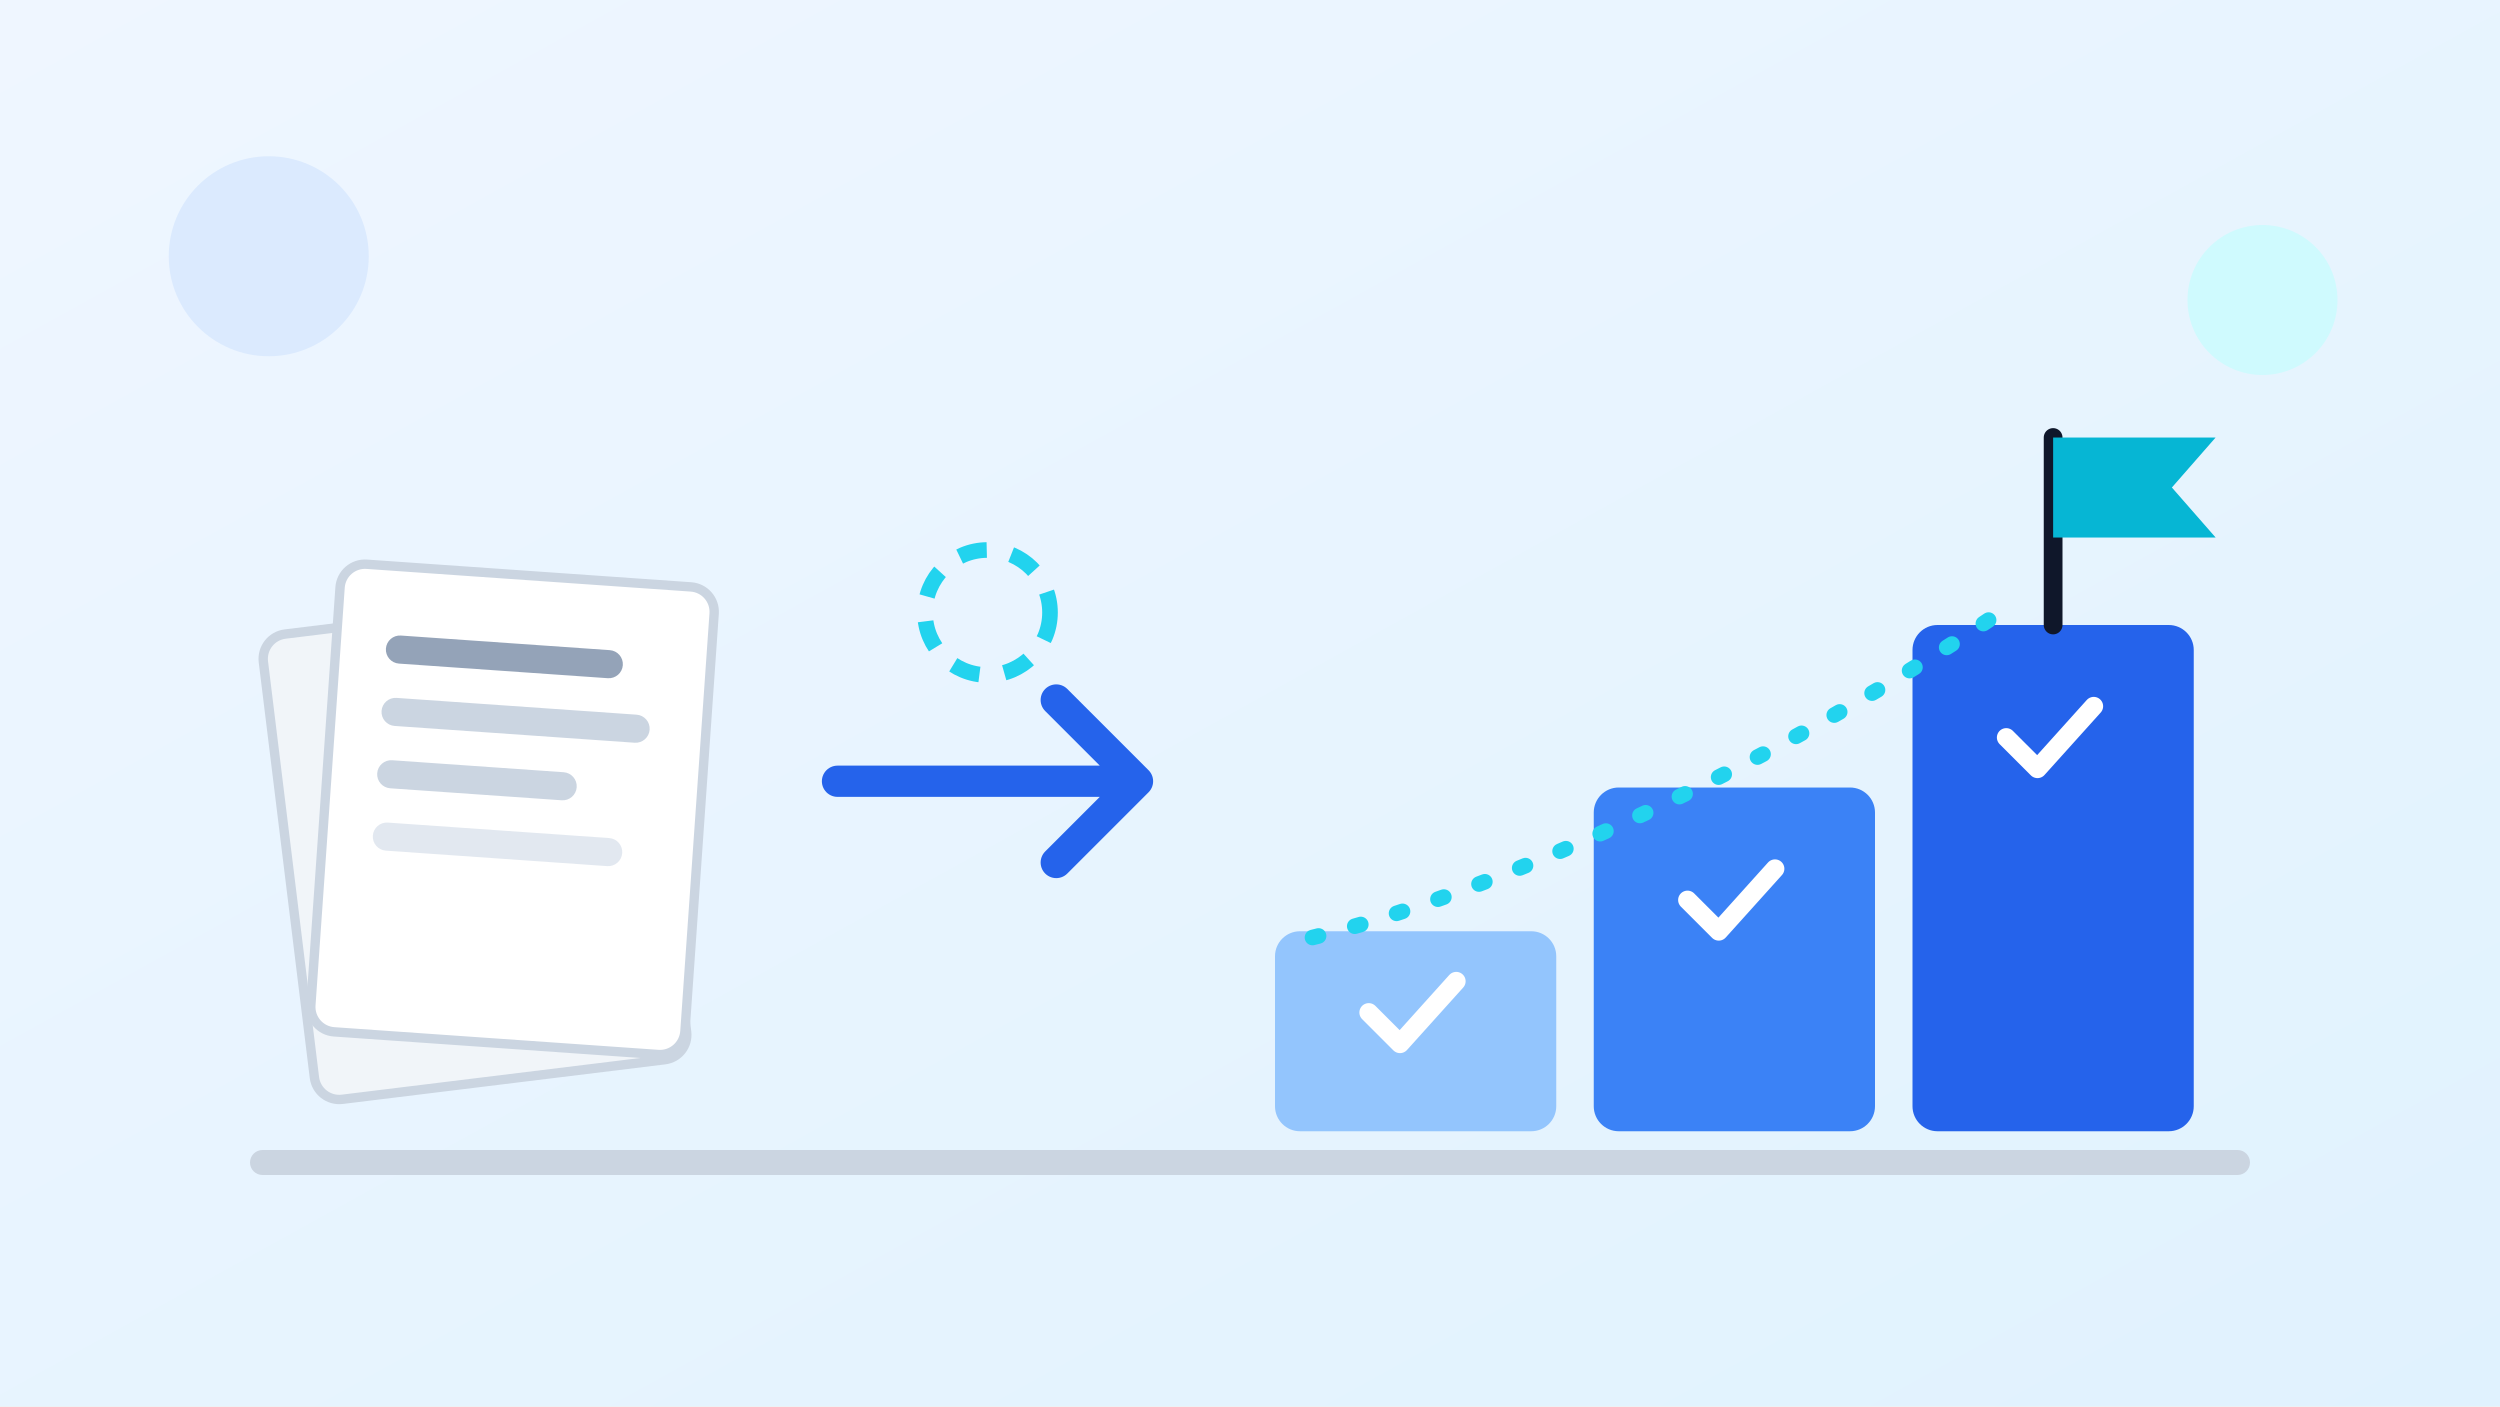
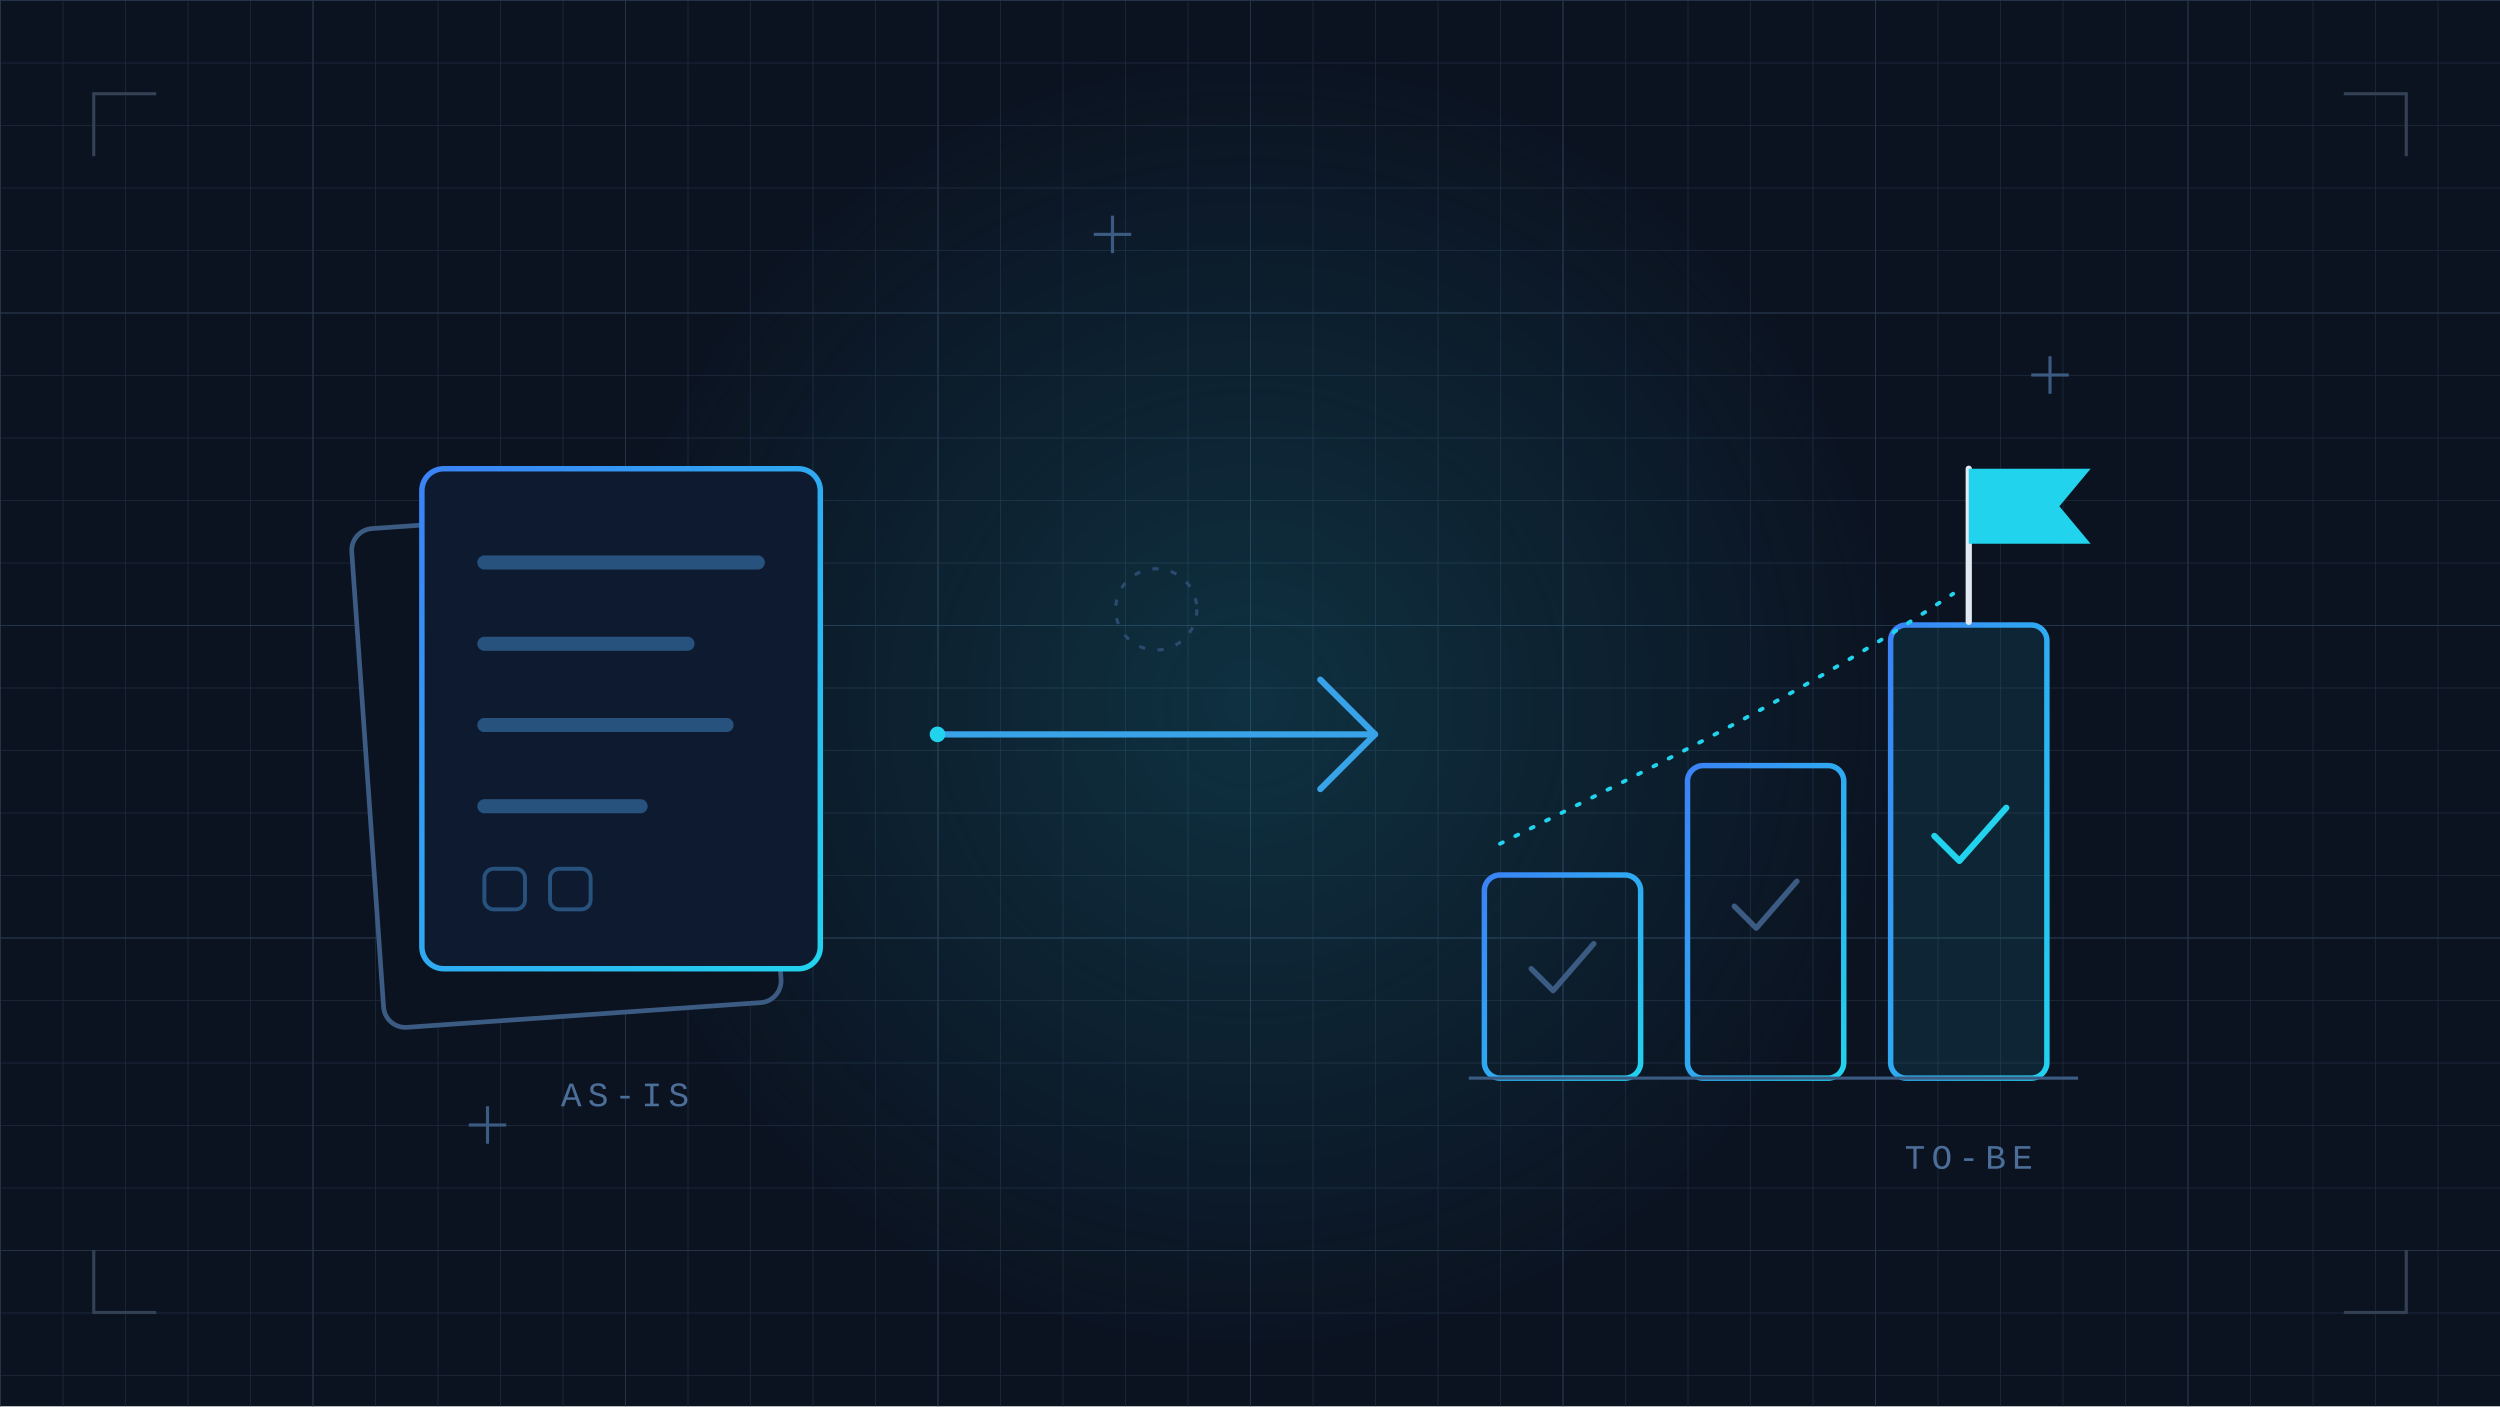
- <svg xmlns="http://www.w3.org/2000/svg" viewBox="0 0 800 450" role="img" aria-label="DXコンサルティング">
+ <svg xmlns="http://www.w3.org/2000/svg" viewBox="0 0 1600 900" width="1600" height="900">
  <defs>
-     <linearGradient id="bgDX" x1="0" y1="0" x2="1" y2="1">
-       <stop offset="0" stop-color="#EFF6FF" />
-       <stop offset="1" stop-color="#E0F2FE" />
+     <linearGradient id="g" x1="0" y1="0" x2="1" y2="1">
+       <stop offset="0" stop-color="#3b82f6" />
+       <stop offset="1" stop-color="#22d3ee" />
    </linearGradient>
+     <radialGradient id="glow" cx="0.5" cy="0.5" r="0.5">
+       <stop offset="0" stop-color="#22d3ee" stop-opacity="0.16" />
+       <stop offset="1" stop-color="#22d3ee" stop-opacity="0" />
+     </radialGradient>
+     <pattern id="grid" width="40" height="40" patternUnits="userSpaceOnUse">
+       <path d="M40 0 H0 V40" fill="none" stroke="#1e293b" stroke-width="1" />
+     </pattern>
+     <pattern id="gridBold" width="200" height="200" patternUnits="userSpaceOnUse">
+       <path d="M200 0 H0 V200" fill="none" stroke="#28374d" stroke-width="1" />
+     </pattern>
  </defs>
-   <rect width="800" height="450" fill="url(#bgDX)" />
-   <circle cx="86" cy="82" r="32" fill="#DBEAFE" />
-   <circle cx="724" cy="96" r="24" fill="#CFFAFE" />
-   <g>
-     <rect x="92" y="196" width="120" height="150" rx="8" fill="#F1F5F9" stroke="#CBD5E1" stroke-width="3" transform="rotate(-7 152 271)" />
-     <rect x="104" y="184" width="120" height="150" rx="8" fill="#FFFFFF" stroke="#CBD5E1" stroke-width="3" transform="rotate(4 164 259)" />
-     <rect x="120" y="206" width="76" height="9" rx="4.5" fill="#94A3B8" transform="rotate(4 164 259)" />
-     <rect x="120" y="226" width="86" height="9" rx="4.5" fill="#CBD5E1" transform="rotate(4 164 259)" />
-     <rect x="120" y="246" width="64" height="9" rx="4.5" fill="#CBD5E1" transform="rotate(4 164 259)" />
-     <rect x="120" y="266" width="80" height="9" rx="4.5" fill="#E2E8F0" transform="rotate(4 164 259)" />
+   <rect width="1600" height="900" fill="#0b1220" />
+   <rect width="1600" height="900" fill="url(#grid)" />
+   <rect width="1600" height="900" fill="url(#gridBold)" />
+   <circle cx="800" cy="450" r="430" fill="url(#glow)" />
+   <g stroke="#334155" stroke-width="2" fill="none">
+     <path d="M60 100 V60 H100" />
+     <path d="M1500 60 H1540 V100" />
+     <path d="M1540 800 V840 H1500" />
+     <path d="M100 840 H60 V800" />
+   </g>
+   <g stroke="#3b5b83" stroke-width="2">
+     <path d="M700 150 h24 M712 138 v24" />
+     <path d="M300 720 h24 M312 708 v24" />
+     <path d="M1300 240 h24 M1312 228 v24" />
  </g>
  <g>
-     <path d="M268 250h96m0 0l-26-26m26 26l-26 26" fill="none" stroke="#2563EB" stroke-width="10" stroke-linecap="round" stroke-linejoin="round" />
-     <circle cx="316" cy="196" r="20" fill="none" stroke="#22D3EE" stroke-width="5" stroke-dasharray="9 8" />
+     <rect x="235" y="330" width="255" height="320" rx="14" fill="#0b1220" stroke="#3b5b83" stroke-width="3" transform="rotate(-4 362 490)" />
+     <rect x="270" y="300" width="255" height="320" rx="14" fill="#0e1a2f" stroke="url(#g)" stroke-width="3.5" />
+     <g stroke="#28527e" stroke-width="9" stroke-linecap="round">
+       <path d="M310 360 h175" />
+       <path d="M310 412 h130" />
+       <path d="M310 464 h155" />
+       <path d="M310 516 h100" />
+     </g>
+     <rect x="310" y="556" width="26" height="26" rx="6" fill="none" stroke="#28527e" stroke-width="2.5" />
+     <rect x="352" y="556" width="26" height="26" rx="6" fill="none" stroke="#28527e" stroke-width="2.5" />
+     <text x="400" y="708" font-family="'Consolas','Courier New',monospace" font-size="22" fill="#4c6f9a" text-anchor="middle" letter-spacing="4">AS-IS</text>
  </g>
-   <g>
-     <rect x="408" y="298" width="90" height="64" rx="8" fill="#93C5FD" />
-     <rect x="510" y="252" width="90" height="110" rx="8" fill="#3B82F6" />
-     <rect x="612" y="200" width="90" height="162" rx="8" fill="#2563EB" />
-     <path d="M438 324l10 10 18-20" fill="none" stroke="#FFFFFF" stroke-width="6" stroke-linecap="round" stroke-linejoin="round" />
-     <path d="M540 288l10 10 18-20" fill="none" stroke="#FFFFFF" stroke-width="6" stroke-linecap="round" stroke-linejoin="round" />
-     <path d="M642 236l10 10 18-20" fill="none" stroke="#FFFFFF" stroke-width="6" stroke-linecap="round" stroke-linejoin="round" />
-     <line x1="657" y1="200" x2="657" y2="140" stroke="#0F172A" stroke-width="6" stroke-linecap="round" />
-     <path d="M657 140h52l-14 16 14 16h-52z" fill="#06B6D4" />
+   <g fill="none" stroke="#38a3e8" stroke-width="4" stroke-linecap="round" stroke-linejoin="round">
+     <path d="M600 470 H880" />
+     <path d="M845 435 L880 470 L845 505" />
  </g>
-   <path d="M420 300C470 288 560 250 640 196" fill="none" stroke="#22D3EE" stroke-width="5" stroke-dasharray="2 12" stroke-linecap="round" />
-   <rect x="80" y="368" width="640" height="8" rx="4" fill="#CBD5E1" />
+   <circle cx="600" cy="470" r="5" fill="#22d3ee" />
+   <circle cx="740" cy="390" r="26" fill="none" stroke="#2b4a6f" stroke-width="2" stroke-dasharray="4 8" />
+   <g fill="none" stroke="url(#g)" stroke-width="3.5">
+     <rect x="950" y="560" width="100" height="130" rx="10" />
+     <rect x="1080" y="490" width="100" height="200" rx="10" />
+     <rect x="1210" y="400" width="100" height="290" rx="10" fill="#22d3ee" fill-opacity="0.1" />
+   </g>
+   <g fill="none" stroke="#3b5b83" stroke-width="3.5" stroke-linecap="round" stroke-linejoin="round">
+     <path d="M980 620 l14 14 26 -30" />
+     <path d="M1110 580 l14 14 26 -30" />
+   </g>
+   <g fill="none" stroke="#22d3ee" stroke-width="4" stroke-linecap="round" stroke-linejoin="round">
+     <path d="M1238 535 l16 16 30 -34" />
+   </g>
+   <path d="M960 540 C 1080 480 1160 440 1250 380" fill="none" stroke="#22d3ee" stroke-width="2.5" stroke-dasharray="2 9" stroke-linecap="round" />
+   <path d="M1260 398 V300" stroke="#e2e8f0" stroke-width="4" stroke-linecap="round" />
+   <path d="M1260 300 h78 l-20 24 20 24 h-78 Z" fill="#22d3ee" />
+   <text x="1260" y="748" font-family="'Consolas','Courier New',monospace" font-size="22" fill="#4c6f9a" text-anchor="middle" letter-spacing="4">TO-BE</text>
+   <path d="M940 690 H1330" stroke="#3b5b83" stroke-width="2" />
</svg>
